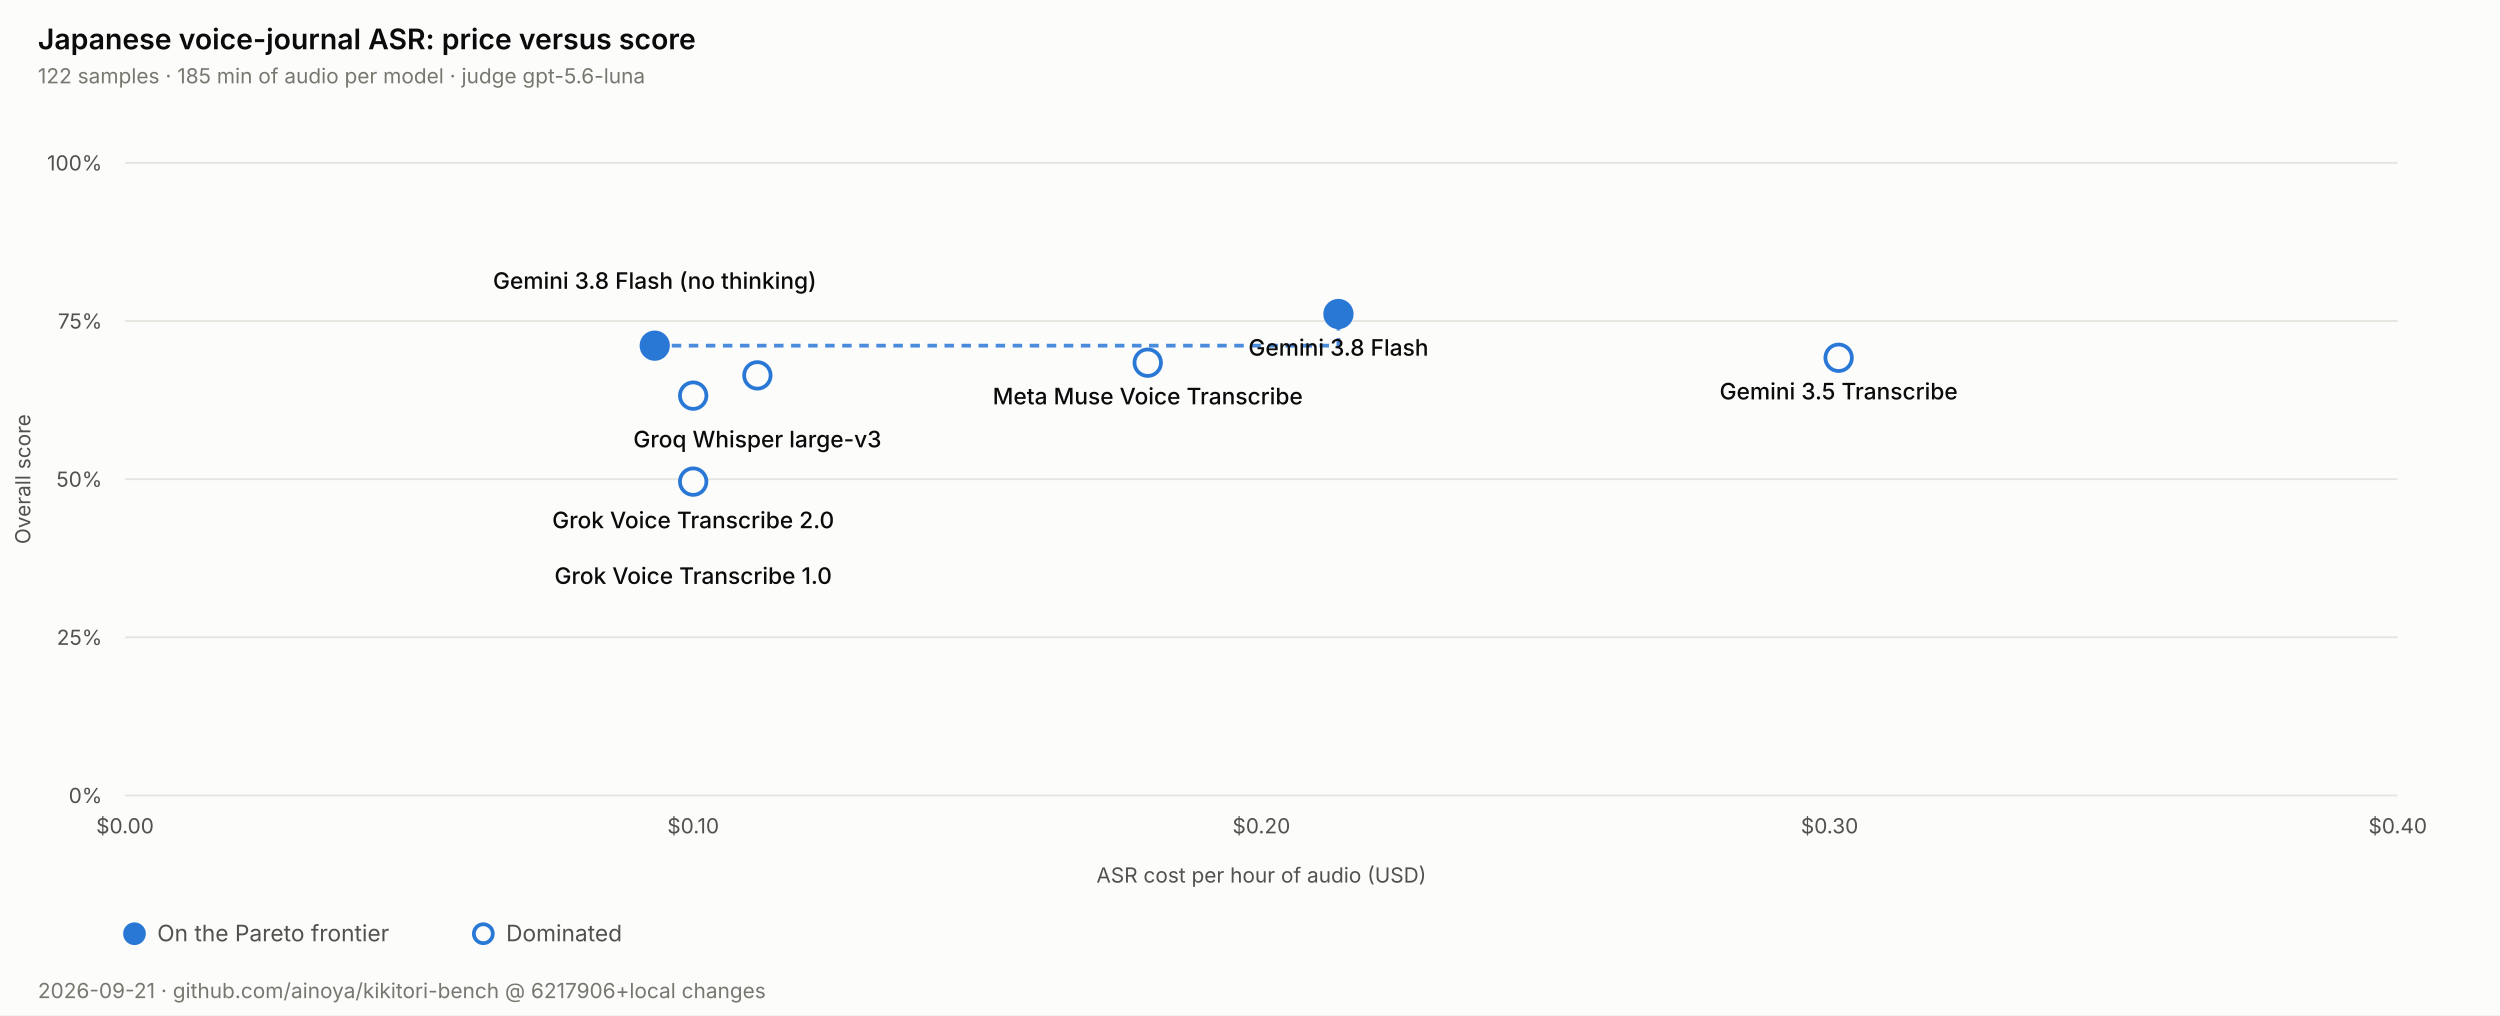
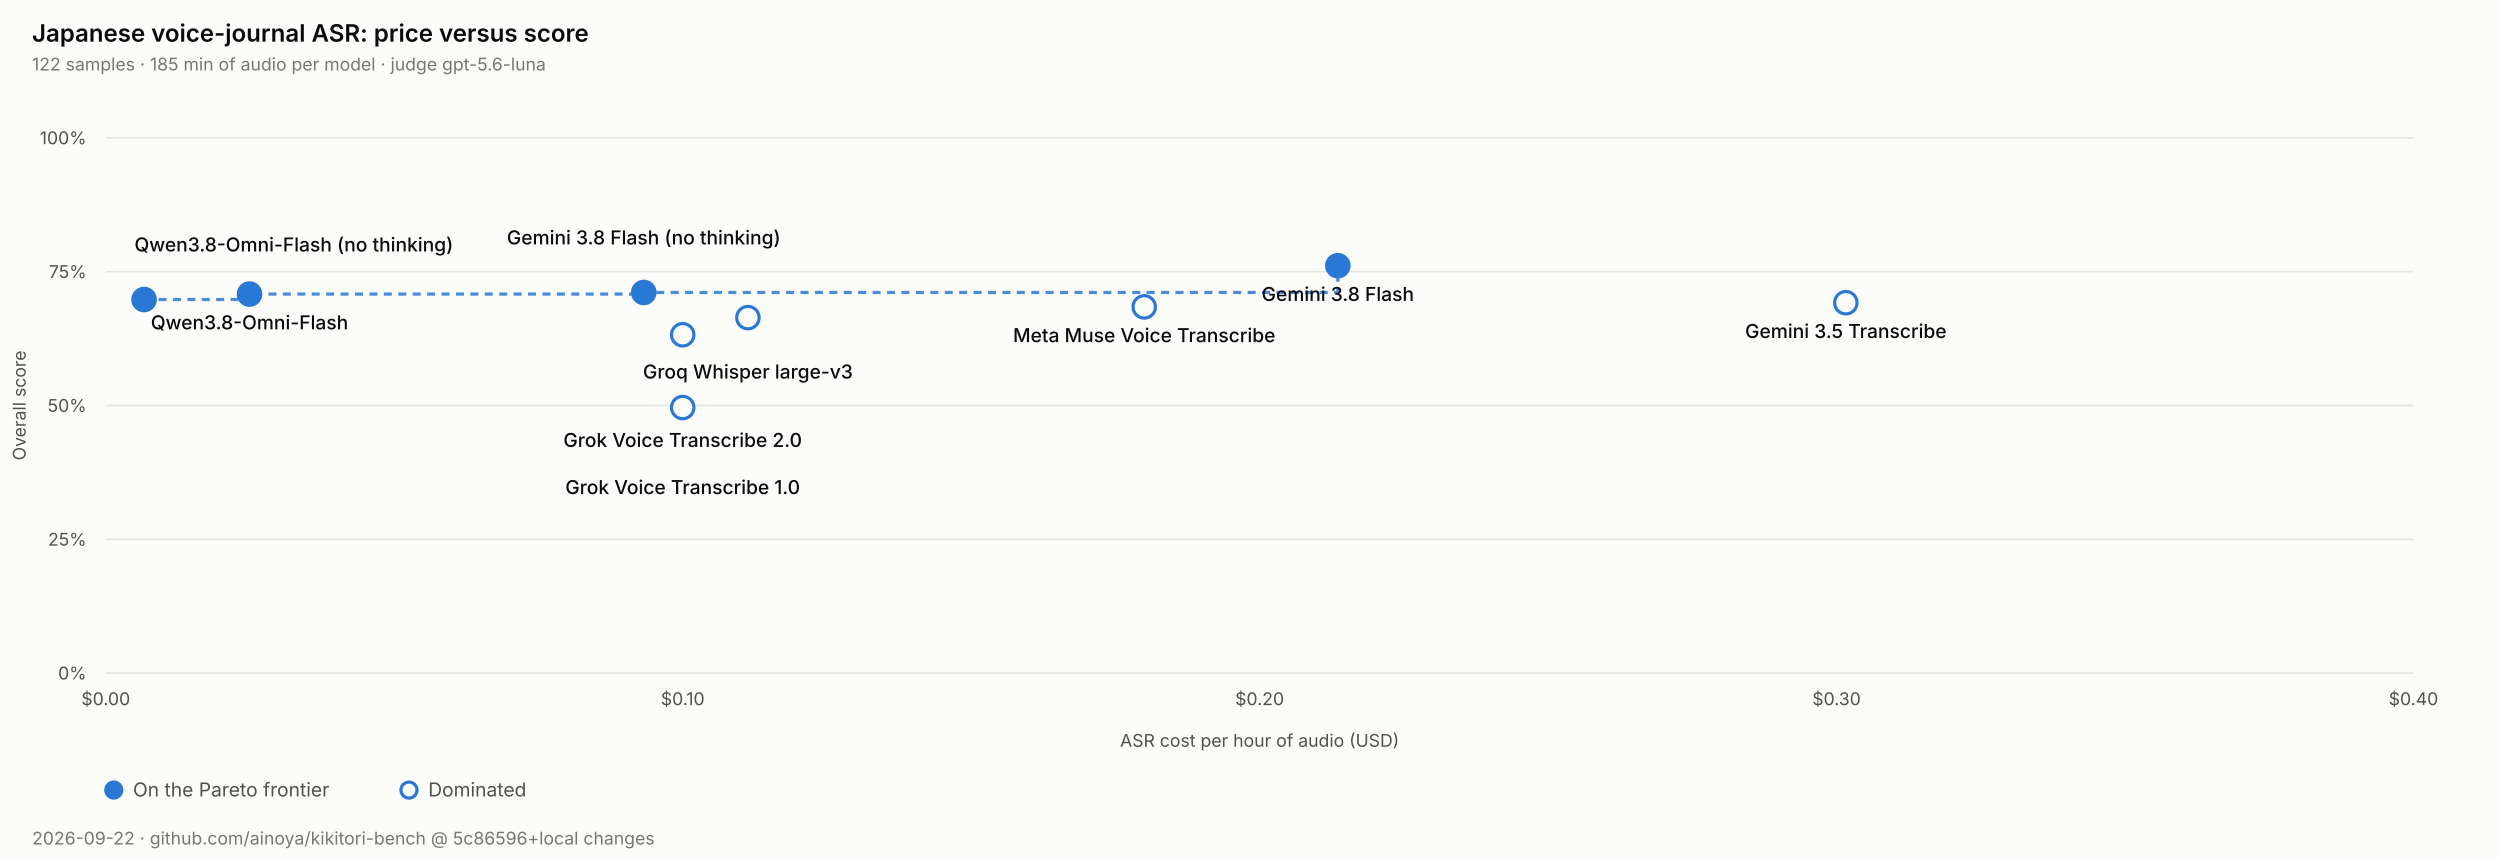
- <svg xmlns="http://www.w3.org/2000/svg" viewBox="0 0 1320 536" role="img" aria-label="Score against ASR cost per hour of audio (USD)" id="cost-chart">
+ <svg xmlns="http://www.w3.org/2000/svg" viewBox="0 0 1560 536" role="img" aria-label="Score against ASR cost per hour of audio (USD)" id="cost-chart">
  <style>
  .surface { fill: #fcfcfb; }
  .grid line { stroke: #e6e5e0; stroke-width: 1; }
  .axis text, .axis-title, .group-label { fill: #52514e; font-family: -apple-system, BlinkMacSystemFont, "Segoe UI", "Hiragino Sans", sans-serif; }
  .axis text { font-size: 11px; }
  .axis-title, .group-label { font-size: 12px; }
  .frontier { fill: none; stroke: #2a78d6; stroke-width: 2; stroke-dasharray: 5 4; opacity: .85; }
  .hit { fill: transparent; }
  .mark .dot { stroke: #2a78d6; stroke-width: 2; }
  .mark.on .dot { fill: #2a78d6; }
  .mark.off .dot { fill: #fcfcfb; }
  .point-label { fill: #0b0b0b; font-size: 12px; font-weight: 500; font-family: -apple-system, BlinkMacSystemFont, "Segoe UI", "Hiragino Sans", sans-serif; }
  .bar rect { fill: #2a78d6; }
  .bar.s2 rect { fill: #eb6834; }
  .bar.s3 rect { fill: #1baf7a; }
  .bar.s4 rect { fill: #eda100; }
  .chart-title { fill: #0b0b0b; font-size: 15px; font-weight: 600; font-family: -apple-system, BlinkMacSystemFont, "Segoe UI", "Hiragino Sans", sans-serif; }
  .chart-subtitle, .chart-footnote { fill: #78776f; font-size: 11px; font-family: -apple-system, BlinkMacSystemFont, "Segoe UI", "Hiragino Sans", sans-serif; }
  .legend-text { fill: #52514e; font-size: 12px; font-family: -apple-system, BlinkMacSystemFont, "Segoe UI", "Hiragino Sans", sans-serif; }
  @media (prefers-color-scheme: dark) {
    .surface { fill: #1a1a19; }
    .grid line { stroke: #333330; }
    .axis text, .axis-title, .group-label, .legend-text { fill: #c3c2b7; }
    .frontier, .mark .dot { stroke: #3987e5; }
    .mark.on .dot { fill: #3987e5; }
    .mark.off .dot { fill: #1a1a19; }
    .point-label, .chart-title { fill: #ffffff; }
    .chart-subtitle, .chart-footnote { fill: #96958c; }
    .bar rect { fill: #3987e5; }
    .bar.s2 rect { fill: #d95926; }
    .bar.s3 rect { fill: #199e70; }
    .bar.s4 rect { fill: #c98500; }
  }
</style>
  <rect class="surface" x="0" y="0" width="100%" height="100%" />
  <text class="chart-title" x="20" y="26">Japanese voice-journal ASR: price versus score</text>
  <text class="chart-subtitle" x="20" y="44">122 samples · 185 min of audio per model · judge gpt-5.6-luna</text>
  <g transform="translate(0 52)">
    <g class="grid">
-       <line x1="66" y1="368.0" x2="1266" y2="368.0" />
-       <line x1="66" y1="284.5" x2="1266" y2="284.5" />
-       <line x1="66" y1="201.0" x2="1266" y2="201.0" />
-       <line x1="66" y1="117.5" x2="1266" y2="117.5" />
-       <line x1="66" y1="34.0" x2="1266" y2="34.0" />
+       <line x1="66" y1="368.0" x2="1506" y2="368.0" />
+       <line x1="66" y1="284.5" x2="1506" y2="284.5" />
+       <line x1="66" y1="201.0" x2="1506" y2="201.0" />
+       <line x1="66" y1="117.5" x2="1506" y2="117.5" />
+       <line x1="66" y1="34.0" x2="1506" y2="34.0" />
    </g>
    <g class="axis">
      <text x="66.0" y="388" text-anchor="middle">$0.00</text>
-       <text x="366.0" y="388" text-anchor="middle">$0.10</text>
-       <text x="666.0" y="388" text-anchor="middle">$0.20</text>
-       <text x="966.0" y="388" text-anchor="middle">$0.30</text>
-       <text x="1266.0" y="388" text-anchor="middle">$0.40</text>
+       <text x="426.0" y="388" text-anchor="middle">$0.10</text>
+       <text x="786.0" y="388" text-anchor="middle">$0.20</text>
+       <text x="1146.0" y="388" text-anchor="middle">$0.30</text>
+       <text x="1506.0" y="388" text-anchor="middle">$0.40</text>
      <text x="54" y="372.0" text-anchor="end">0%</text>
      <text x="54" y="288.5" text-anchor="end">25%</text>
      <text x="54" y="205.0" text-anchor="end">50%</text>
      <text x="54" y="121.5" text-anchor="end">75%</text>
      <text x="54" y="38.0" text-anchor="end">100%</text>
-       <text class="axis-title" x="666.0" y="414" text-anchor="middle">ASR cost per hour of audio (USD)</text>
+       <text class="axis-title" x="786.0" y="414" text-anchor="middle">ASR cost per hour of audio (USD)</text>
      <text class="axis-title" transform="translate(16 201.0) rotate(-90)" text-anchor="middle">Overall score</text>
    </g>
-     <path class="frontier" d="M345.7,130.5 L706.7,130.5 L706.7,113.8" />
+     <path class="frontier" d="M89.9,134.9 L155.7,134.9 L155.7,131.5 L401.7,131.5 L401.7,130.5 L834.8,130.5 L834.8,113.8" />
    <g class="mark on" tabindex="0">
-       <circle class="hit" cx="706.7" cy="113.8" r="18" />
-       <circle class="dot" cx="706.7" cy="113.8" r="7" />
-       <text class="point-label" x="706.7" y="135.8" text-anchor="middle">Gemini 3.8 Flash</text>
+       <circle class="hit" cx="834.8" cy="113.8" r="18" />
+       <circle class="dot" cx="834.8" cy="113.8" r="7" />
+       <text class="point-label" x="834.8" y="135.8" text-anchor="middle">Gemini 3.8 Flash</text>
    </g>
    <g class="mark on" tabindex="0">
-       <circle class="hit" cx="345.7" cy="130.5" r="18" />
-       <circle class="dot" cx="345.7" cy="130.5" r="7" />
-       <text class="point-label" x="345.7" y="100.5" text-anchor="middle">Gemini 3.8 Flash (no thinking)</text>
+       <circle class="hit" cx="401.7" cy="130.5" r="18" />
+       <circle class="dot" cx="401.7" cy="130.5" r="7" />
+       <text class="point-label" x="401.7" y="100.5" text-anchor="middle">Gemini 3.8 Flash (no thinking)</text>
+     </g>
+     <g class="mark on" tabindex="0">
+       <circle class="hit" cx="155.7" cy="131.5" r="18" />
+       <circle class="dot" cx="155.7" cy="131.5" r="7" />
+       <text class="point-label" x="155.7" y="153.5" text-anchor="middle">Qwen3.8-Omni-Flash</text>
+     </g>
+     <g class="mark on" tabindex="0">
+       <circle class="hit" cx="89.9" cy="134.9" r="18" />
+       <circle class="dot" cx="89.9" cy="134.9" r="7" />
+       <text class="point-label" x="83.9" y="104.9" text-anchor="start">Qwen3.8-Omni-Flash (no thinking)</text>
    </g>
    <g class="mark off" tabindex="0">
-       <circle class="hit" cx="970.8" cy="136.9" r="18" />
-       <circle class="dot" cx="970.8" cy="136.9" r="7" />
-       <text class="point-label" x="970.8" y="158.9" text-anchor="middle">Gemini 3.5 Transcribe</text>
+       <circle class="hit" cx="1151.8" cy="136.9" r="18" />
+       <circle class="dot" cx="1151.8" cy="136.9" r="7" />
+       <text class="point-label" x="1151.8" y="158.9" text-anchor="middle">Gemini 3.5 Transcribe</text>
    </g>
    <g class="mark off" tabindex="0">
-       <circle class="hit" cx="606.0" cy="139.5" r="18" />
-       <circle class="dot" cx="606.0" cy="139.5" r="7" />
-       <text class="point-label" x="606.0" y="161.5" text-anchor="middle">Meta Muse Voice Transcribe</text>
+       <circle class="hit" cx="714.0" cy="139.5" r="18" />
+       <circle class="dot" cx="714.0" cy="139.5" r="7" />
+       <text class="point-label" x="714.0" y="161.5" text-anchor="middle">Meta Muse Voice Transcribe</text>
    </g>
    <g class="mark off" tabindex="0">
-       <circle class="hit" cx="399.9" cy="146.2" r="18" />
-       <circle class="dot" cx="399.9" cy="146.2" r="7" />
-       <text class="point-label" x="399.9" y="184.2" text-anchor="middle">Groq Whisper large-v3</text>
+       <circle class="hit" cx="466.7" cy="146.2" r="18" />
+       <circle class="dot" cx="466.7" cy="146.2" r="7" />
+       <text class="point-label" x="466.7" y="184.2" text-anchor="middle">Groq Whisper large-v3</text>
    </g>
    <g class="mark off" tabindex="0">
-       <circle class="hit" cx="366.0" cy="156.9" r="18" />
-       <circle class="dot" cx="366.0" cy="156.9" r="7" />
-       <text class="point-label" x="366.0" y="226.9" text-anchor="middle">Grok Voice Transcribe 2.0</text>
+       <circle class="hit" cx="426.0" cy="156.9" r="18" />
+       <circle class="dot" cx="426.0" cy="156.9" r="7" />
+       <text class="point-label" x="426.0" y="226.9" text-anchor="middle">Grok Voice Transcribe 2.0</text>
    </g>
    <g class="mark off" tabindex="0">
-       <circle class="hit" cx="366.0" cy="202.3" r="18" />
-       <circle class="dot" cx="366.0" cy="202.3" r="7" />
-       <text class="point-label" x="366.0" y="256.3" text-anchor="middle">Grok Voice Transcribe 1.0</text>
+       <circle class="hit" cx="426.0" cy="202.3" r="18" />
+       <circle class="dot" cx="426.0" cy="202.3" r="7" />
+       <text class="point-label" x="426.0" y="256.3" text-anchor="middle">Grok Voice Transcribe 1.0</text>
    </g>
    <g class="mark on">
      <circle class="dot" cx="71" cy="441" r="5" />
    </g>
    <text class="legend-text" x="83" y="445">On the Pareto frontier</text>
    <g class="mark off">
      <circle class="dot" cx="255.2" cy="441" r="5" />
    </g>
    <text class="legend-text" x="267.2" y="445">Dominated</text>
  </g>
-   <text class="chart-footnote" x="20" y="527">2026-09-21 · github.com/ainoya/kikitori-bench @ 6217906+local changes</text>
+   <text class="chart-footnote" x="20" y="527">2026-09-22 · github.com/ainoya/kikitori-bench @ 5c86596+local changes</text>
</svg>
